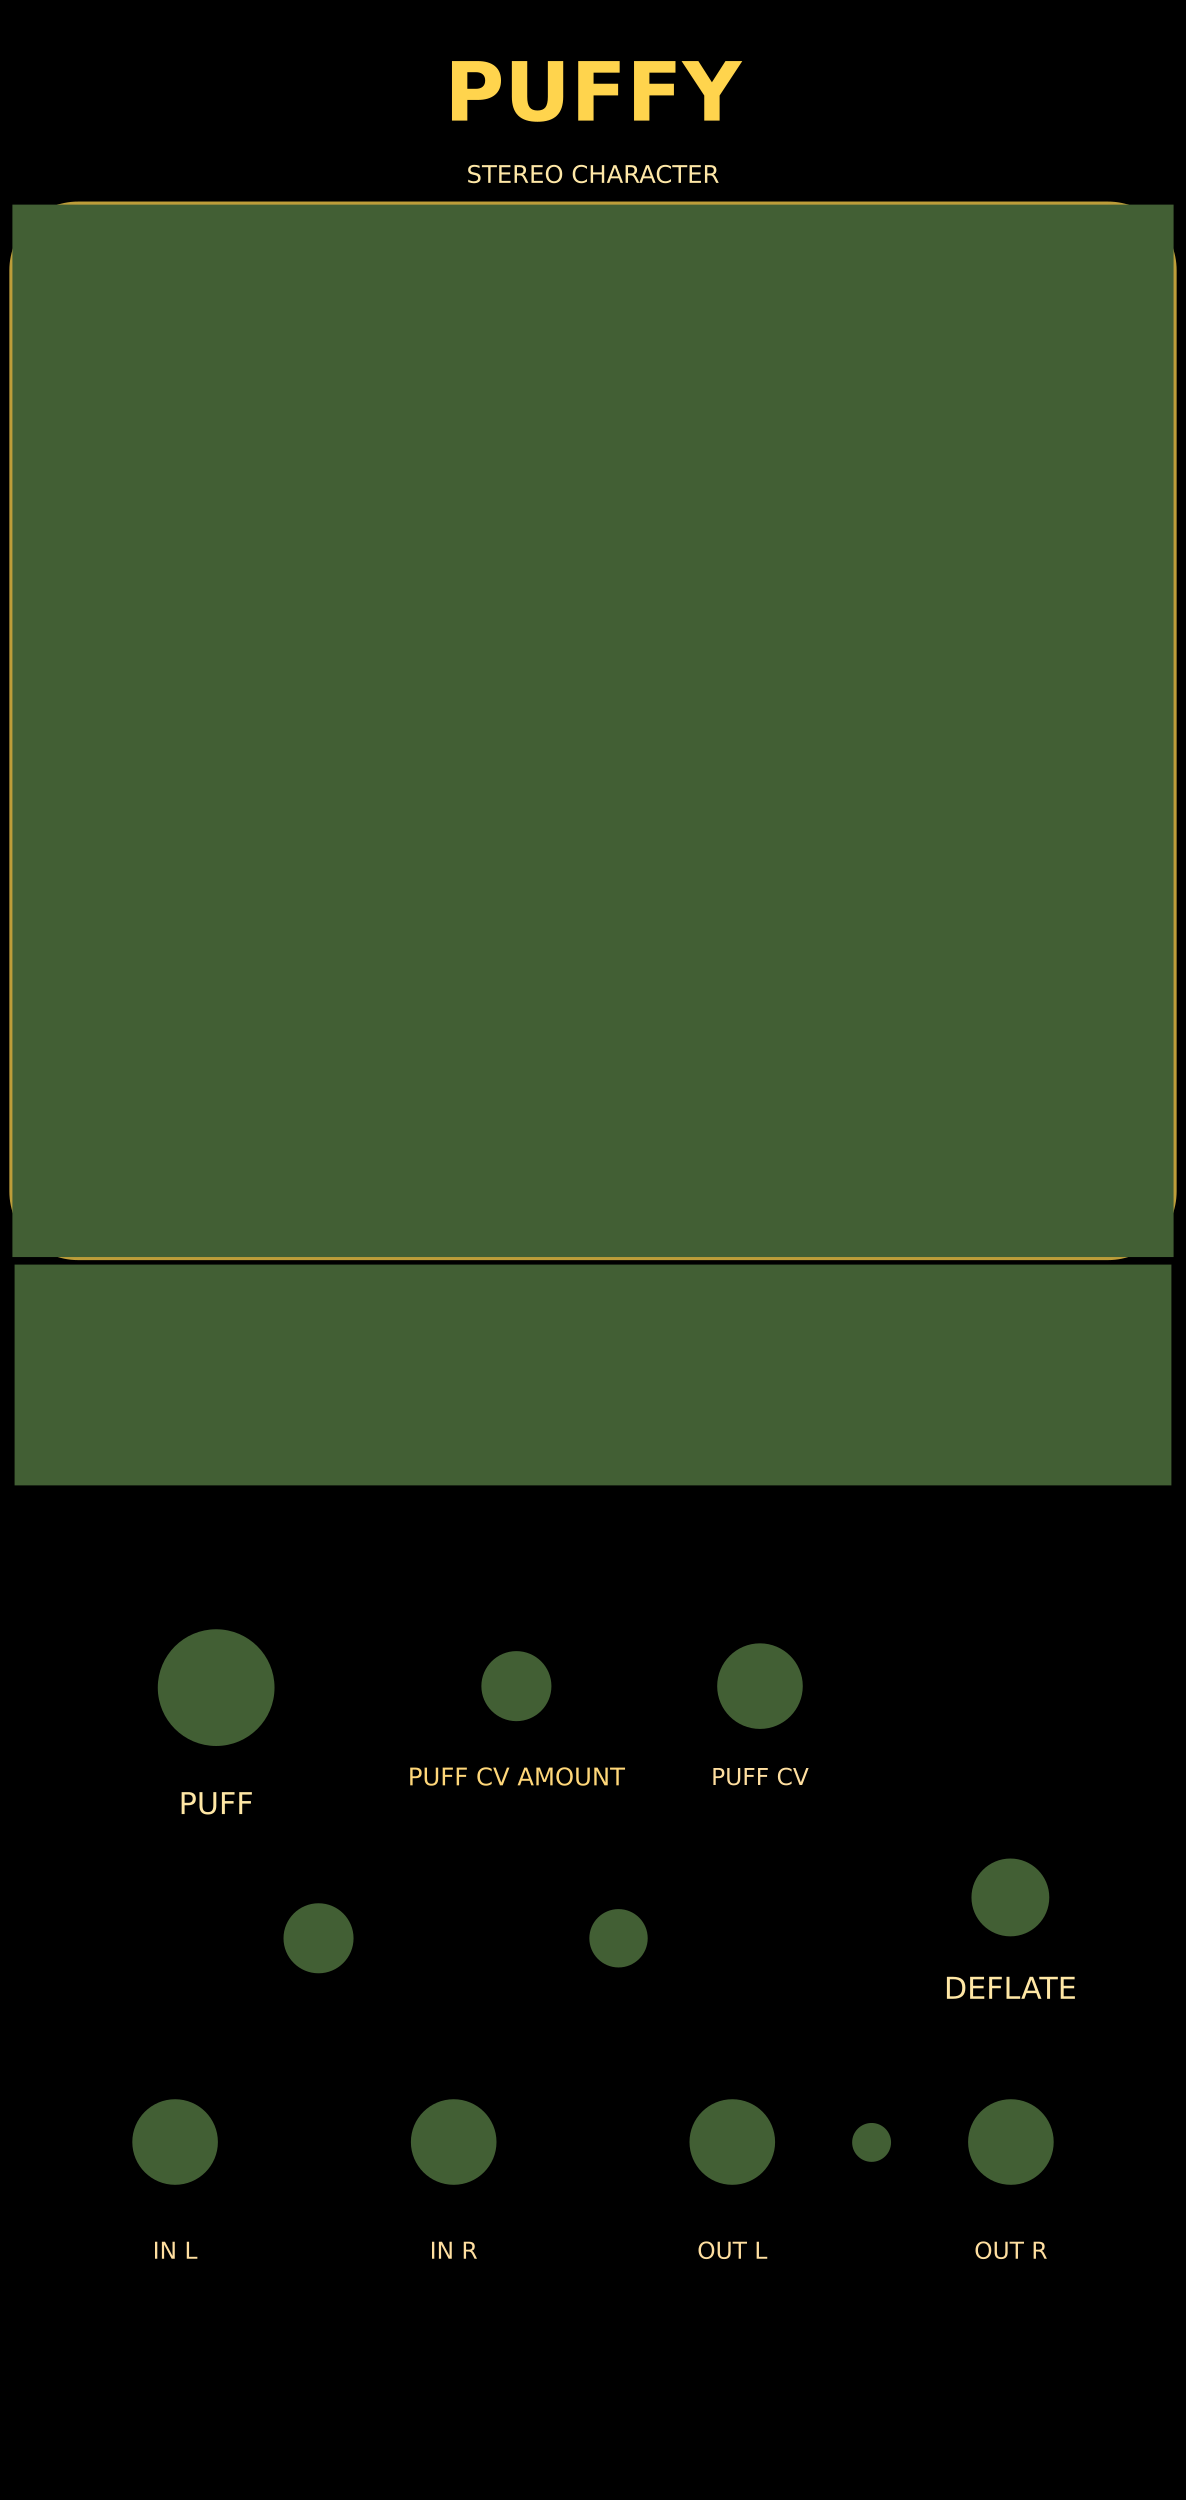
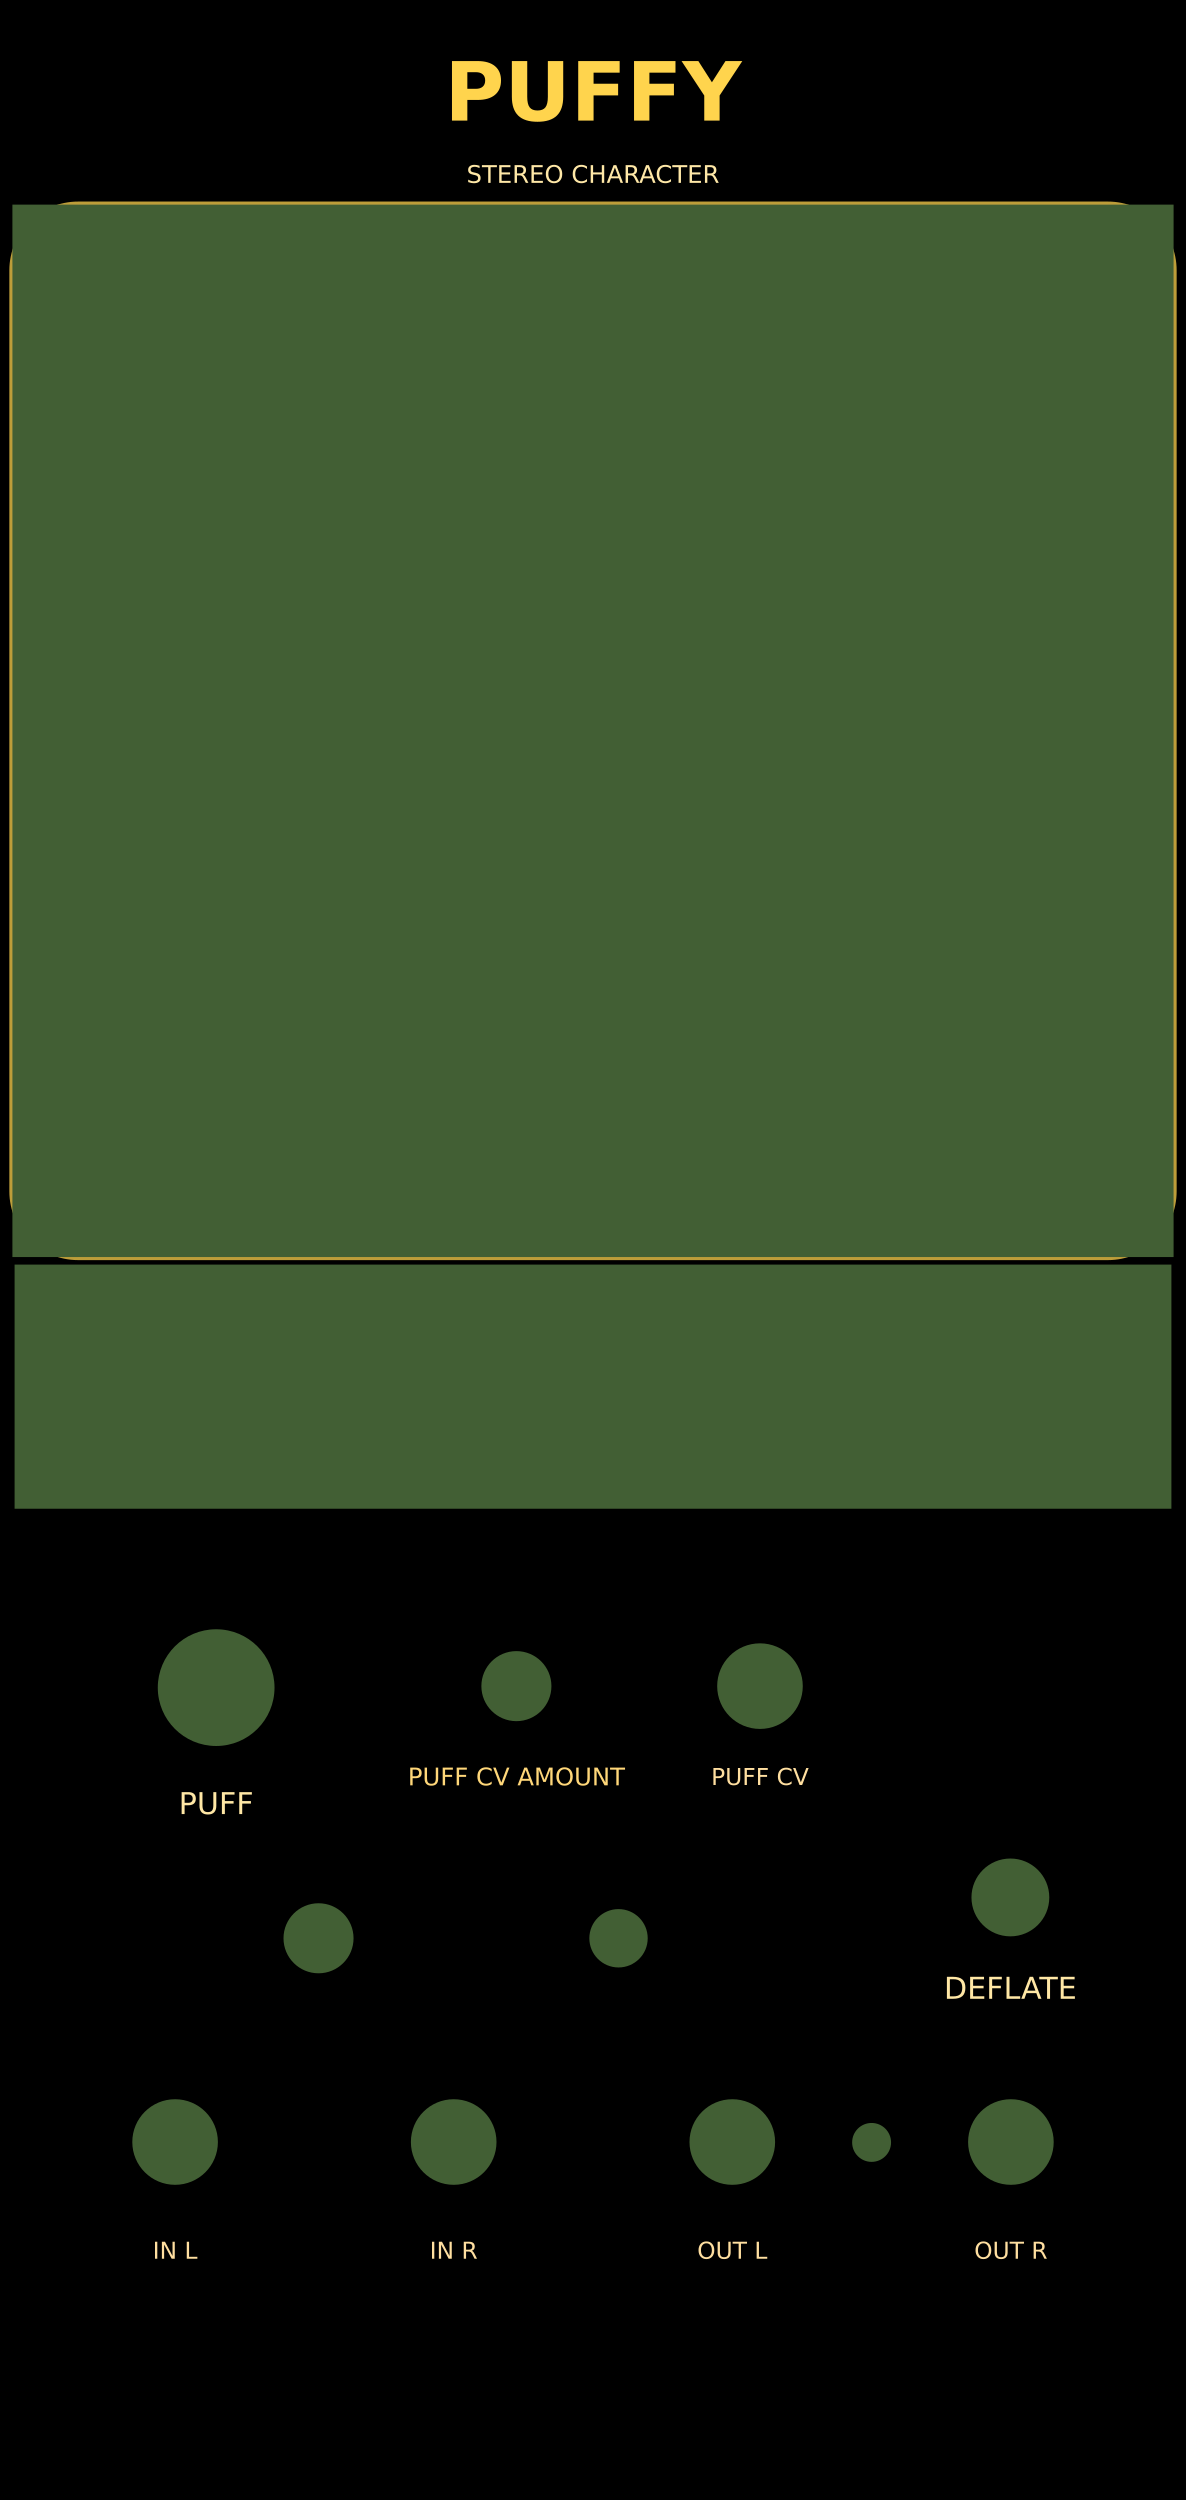
<svg xmlns="http://www.w3.org/2000/svg" width="60.96mm" height="128.5mm" viewBox="0 0 6096 12850" version="1.1" id="svg21">
  <defs id="defs8">
    <linearGradient id="panel" x1="0" y1="0" x2="0" y2="1">
      <stop offset="0" stop-color="#24140b" id="stop1" />
      <stop offset="0.48" stop-color="#100b13" id="stop2" />
      <stop offset="1" stop-color="#050711" id="stop3" />
    </linearGradient>
    <linearGradient id="gold" x1="0" y1="0" x2="1" y2="1">
      <stop offset="0" stop-color="#fff3b1" id="stop4" />
      <stop offset="0.42" stop-color="#ffd44d" id="stop5" />
      <stop offset="1" stop-color="#ff9f08" id="stop6" />
    </linearGradient>
    <linearGradient id="viewport" x1="0" y1="0" x2="1" y2="1">
      <stop offset="0" stop-color="#1f192c" id="stop7" />
      <stop offset="1" stop-color="#0f0d17" id="stop8" />
    </linearGradient>
  </defs>
  <rect width="6096" height="12850" fill="url(#panel)" id="rect8" style="display:inline;fill:#000000;fill-opacity:1" x="0" y="0" />
  <text x="3048" y="620" text-anchor="middle" font-family="DejaVu Sans, sans-serif" font-size="420" font-weight="bold" fill="#ffd44d" id="text10">PUFFY</text>
  <text x="3048" y="940" text-anchor="middle" font-family="DejaVu Sans, sans-serif" font-size="125" fill="#ffe8a7" id="text11">STEREO CHARACTER</text>
  <rect x="63.778" y="1051.778" width="5968.445" height="5409.466" rx="338.092" fill="url(#viewport)" stroke="#ffd44d" stroke-opacity="0.74" stroke-width="31.555" id="puffy_border" style="display:inline;fill:#1f192c;fill-opacity:1" />
  <text x="1111.021" y="9324.397" text-anchor="middle" font-family="'DejaVu Sans', sans-serif" font-size="155px" fill="#ffe7a5" id="text13">PUFF</text>
  <text x="5193.351" y="10273.795" text-anchor="middle" font-family="'DejaVu Sans', sans-serif" font-size="155px" fill="#ffe7a5" id="text14">DEFLATE</text>
  <text x="2654.298" y="9176.714" text-anchor="middle" font-family="'DejaVu Sans', sans-serif" font-size="125px" fill="#ffd779" id="text15">PUFF CV AMOUNT</text>
  <text x="3906.298" y="9174.894" text-anchor="middle" font-family="'DejaVu Sans', sans-serif" font-size="120px" fill="#ffdfa0" id="text17">PUFF CV</text>
  <text x="900" y="11610" text-anchor="middle" font-family="DejaVu Sans, sans-serif" font-size="120" fill="#ffdfa0" id="text18">IN L</text>
  <text x="2332" y="11610" text-anchor="middle" font-family="DejaVu Sans, sans-serif" font-size="120" fill="#ffdfa0" id="text19">IN R</text>
  <text x="3764" y="11610" text-anchor="middle" font-family="DejaVu Sans, sans-serif" font-size="120" fill="#ffdfa0" id="text20">OUT L</text>
  <text x="5196" y="11610" text-anchor="middle" font-family="DejaVu Sans, sans-serif" font-size="120" fill="#ffdfa0" id="text21">OUT R</text>
  <g id="components" opacity="0" style="display:inline;opacity:1">
    <rect id="fish_rect" x="63.778" y="1051.778" width="5968.445" height="5409.466" style="fill:#425f34;fill-opacity:1;stroke-width:1.127" />
-     <rect id="transfer_preview_rect" x="75" y="6500" width="5946" height="1134.872" style="fill:#425f34;fill-opacity:1;stroke-width:1.253" />
+     <rect id="transfer_preview_rect" x="75" y="6500" width="5946" height="1254.9" style="fill:#425f34;fill-opacity:1;stroke-width:1.318" />
    <circle id="character_param" cx="1637.234" cy="9962.74" r="180" style="fill:#425f34;fill-opacity:1" />
    <circle id="character_readout" cx="3179.234" cy="9962.74" r="150" style="fill:#425f34;fill-opacity:1;stroke-width:15" />
    <circle id="puff_param" cx="1111.021" cy="8674.4" r="300" style="fill:#425f34;fill-opacity:1" />
    <circle id="deflate_param" cx="5193.351" cy="9752.825" r="200" style="fill:#425f34;fill-opacity:1" />
    <circle id="puff_cv_amount_param" cx="2654.298" cy="8666.74" r="180" style="fill:#425f34;fill-opacity:1" />
    <circle id="input_l" cx="900" cy="11010" r="220" style="fill:#425f34;fill-opacity:1" />
    <circle id="input_r" cx="2332" cy="11010" r="220" style="fill:#425f34;fill-opacity:1" />
    <circle id="puff_cv_input" cx="3906.298" cy="8666.74" r="220" style="fill:#425f34;fill-opacity:1" />
    <circle id="output_l" cx="3764" cy="11010" r="220" style="fill:#425f34;fill-opacity:1" />
    <circle id="output_r" cx="5196" cy="11010" r="220" style="fill:#425f34;fill-opacity:1" />
    <circle id="limit_light" cx="4480" cy="11012.043" r="100" style="fill:#425f34;fill-opacity:1" />
  </g>
</svg>
